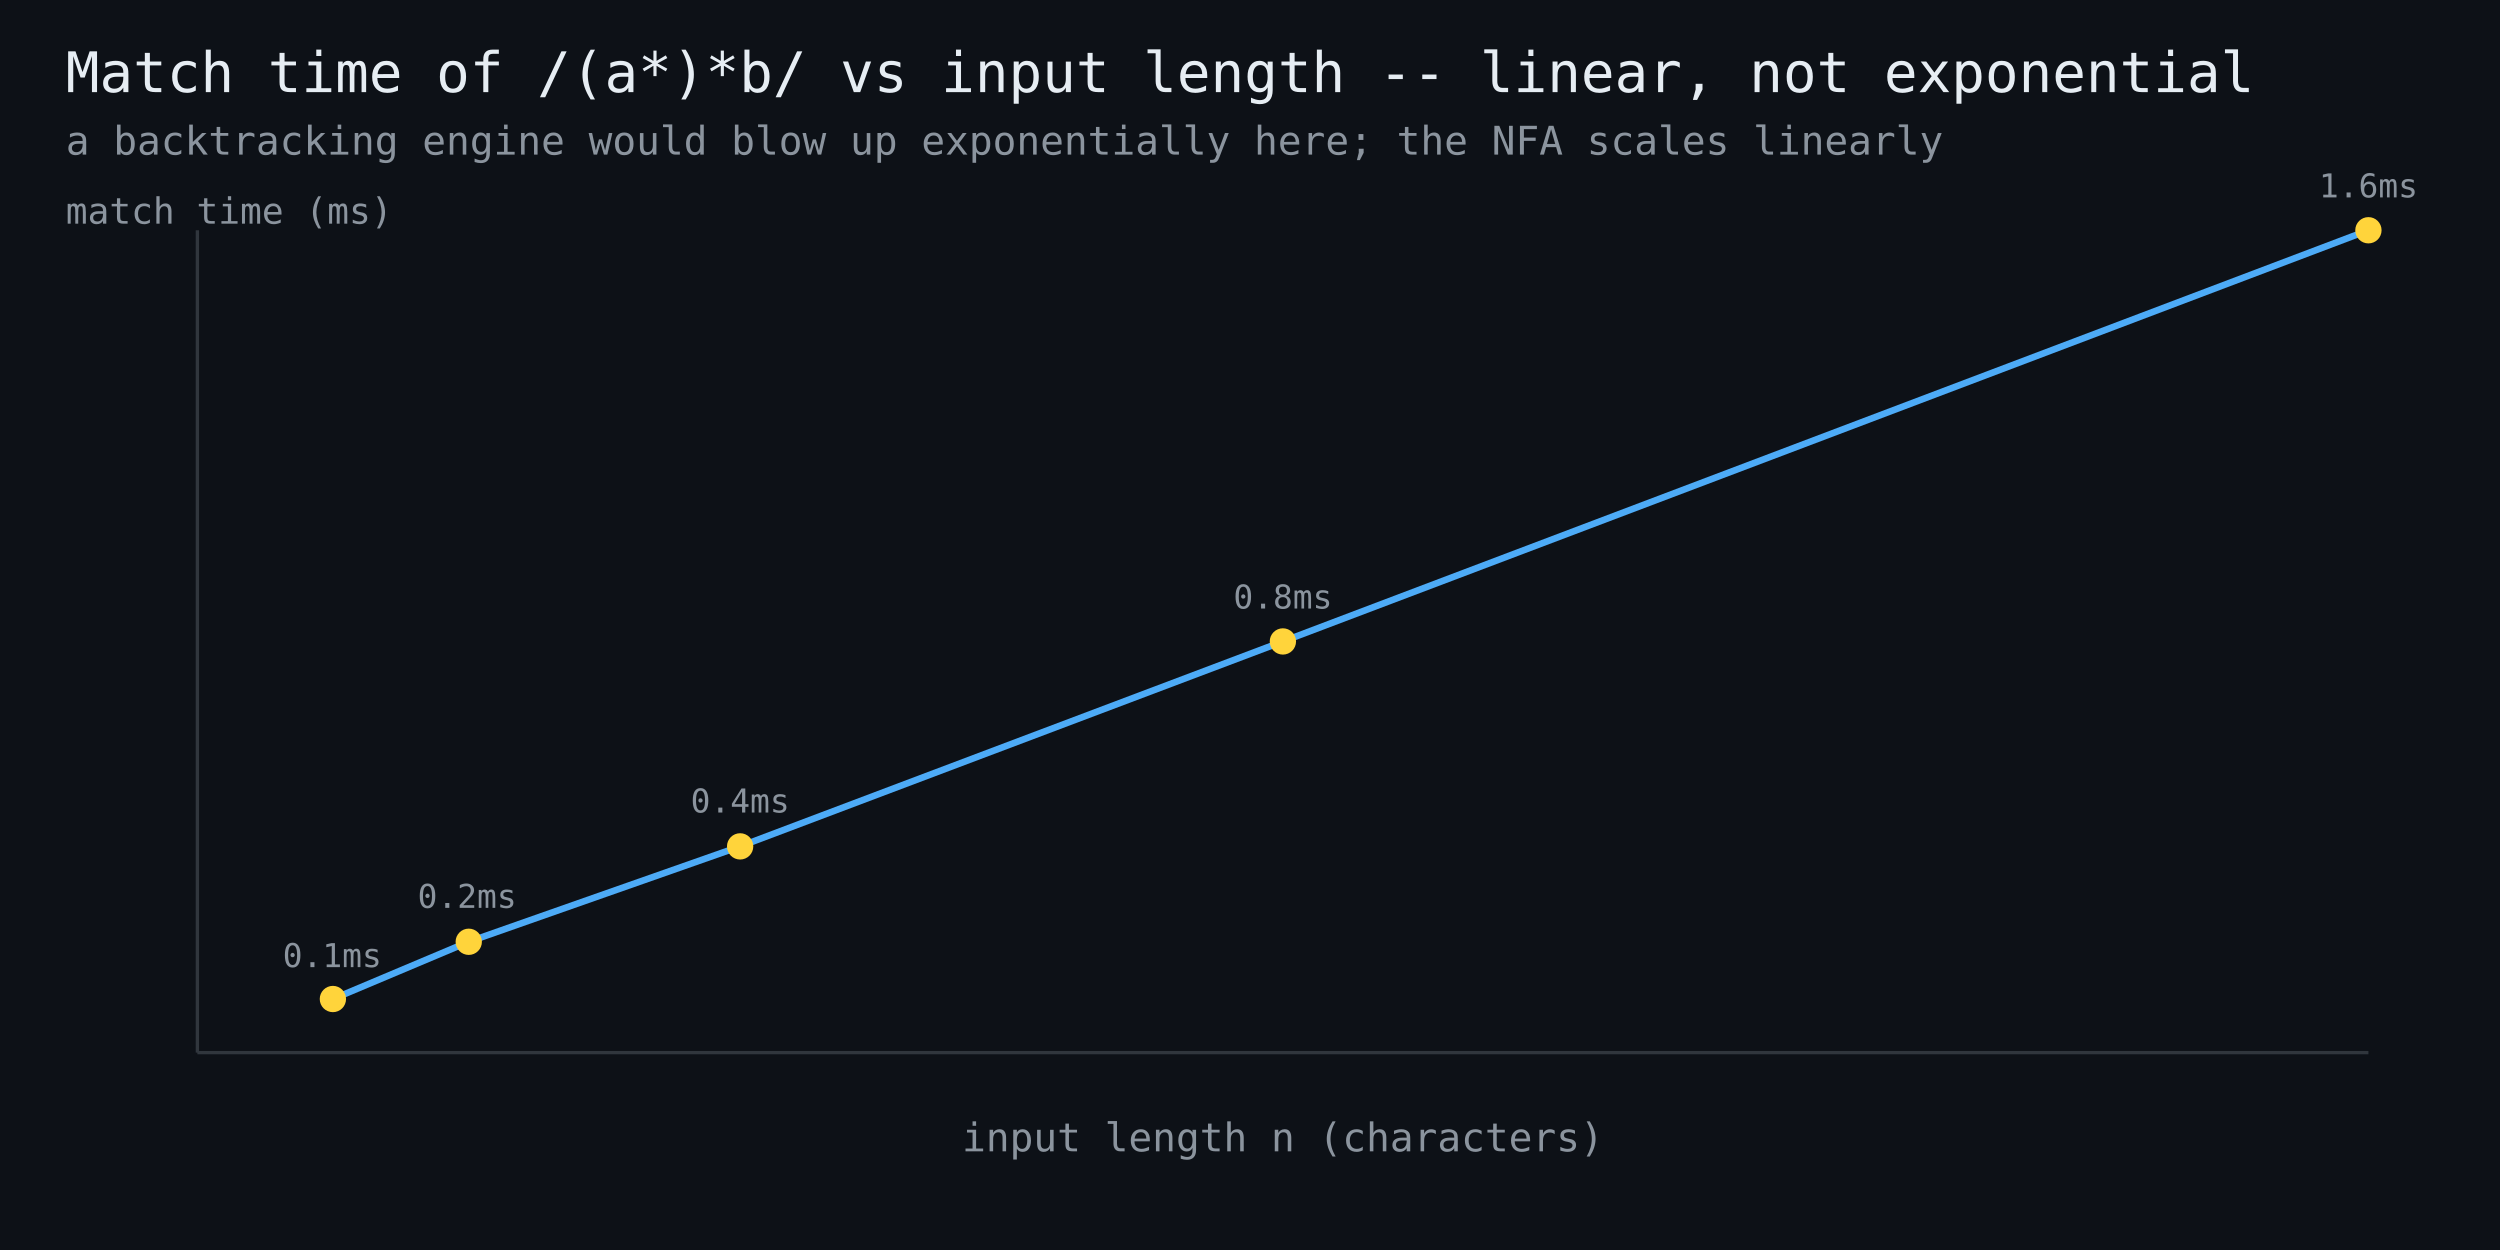
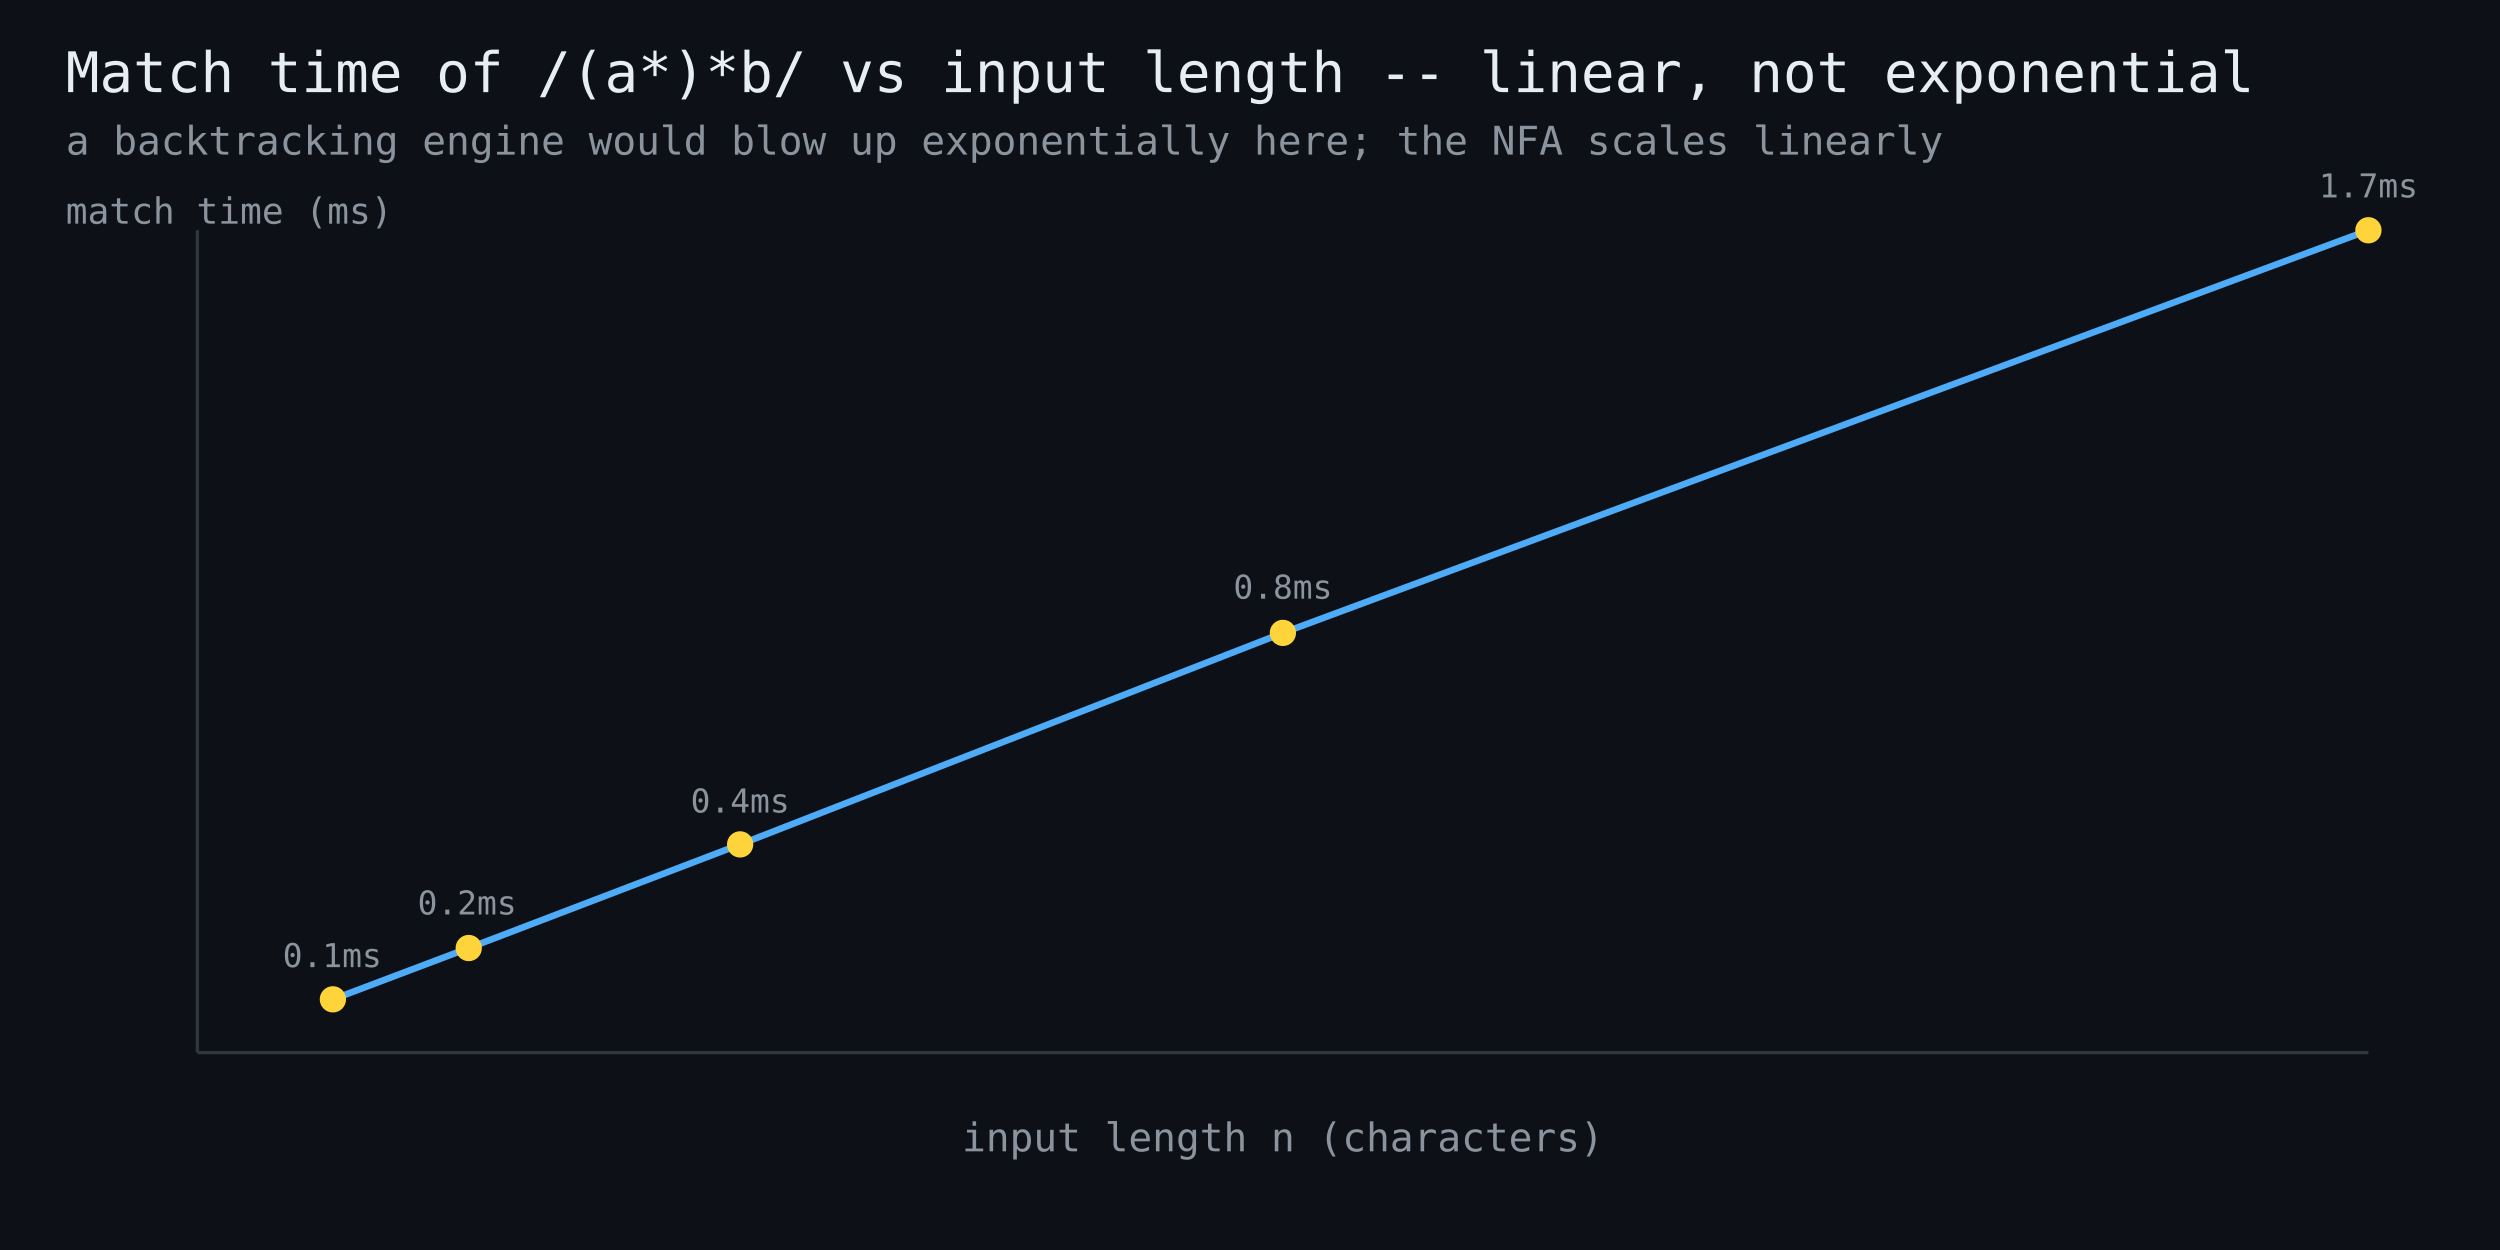
<svg xmlns="http://www.w3.org/2000/svg" width="760" height="380" viewBox="0 0 760 380" font-family="monospace">
  <rect width="760" height="380" fill="#0d1117" />
  <text x="20" y="28" fill="#e6edf3" font-size="17">Match time of /(a*)*b/ vs input length -- linear, not exponential</text>
  <text x="20" y="47" fill="#8b949e" font-size="12">a backtracking engine would blow up exponentially here; the NFA scales linearly</text>
  <line x1="60" y1="320" x2="720" y2="320" stroke="#30363d" stroke-width="1" />
  <line x1="60" y1="320" x2="60" y2="70" stroke="#30363d" stroke-width="1" />
-   <polyline points="101.2,303.7 142.5,286.3 225.0,257.3 390.0,195.0 720.0,70.0" fill="none" stroke="#4dabf7" stroke-width="2" />
-   <circle cx="101.2" cy="303.7" r="4" fill="#ffd43b" />
+   <polyline points="101.2,303.8 142.5,288.2 225.0,256.7 390.0,192.4 720.0,70.0" fill="none" stroke="#4dabf7" stroke-width="2" />
+   <circle cx="101.2" cy="303.8" r="4" fill="#ffd43b" />
  <text x="101" y="294" fill="#8b949e" font-size="10" text-anchor="middle">0.1ms</text>
-   <circle cx="142.5" cy="286.3" r="4" fill="#ffd43b" />
-   <text x="142" y="276" fill="#8b949e" font-size="10" text-anchor="middle">0.2ms</text>
-   <circle cx="225.0" cy="257.3" r="4" fill="#ffd43b" />
+   <circle cx="142.5" cy="288.2" r="4" fill="#ffd43b" />
+   <text x="142" y="278" fill="#8b949e" font-size="10" text-anchor="middle">0.2ms</text>
+   <circle cx="225.0" cy="256.7" r="4" fill="#ffd43b" />
  <text x="225" y="247" fill="#8b949e" font-size="10" text-anchor="middle">0.4ms</text>
-   <circle cx="390.0" cy="195.0" r="4" fill="#ffd43b" />
-   <text x="390" y="185" fill="#8b949e" font-size="10" text-anchor="middle">0.8ms</text>
+   <circle cx="390.0" cy="192.4" r="4" fill="#ffd43b" />
+   <text x="390" y="182" fill="#8b949e" font-size="10" text-anchor="middle">0.8ms</text>
  <circle cx="720.0" cy="70.0" r="4" fill="#ffd43b" />
-   <text x="720" y="60" fill="#8b949e" font-size="10" text-anchor="middle">1.6ms</text>
+   <text x="720" y="60" fill="#8b949e" font-size="10" text-anchor="middle">1.7ms</text>
  <text x="390" y="350" fill="#8b949e" font-size="12" text-anchor="middle">input length n (characters)</text>
  <text x="20" y="68" fill="#8b949e" font-size="11">match time (ms)</text>
</svg>
